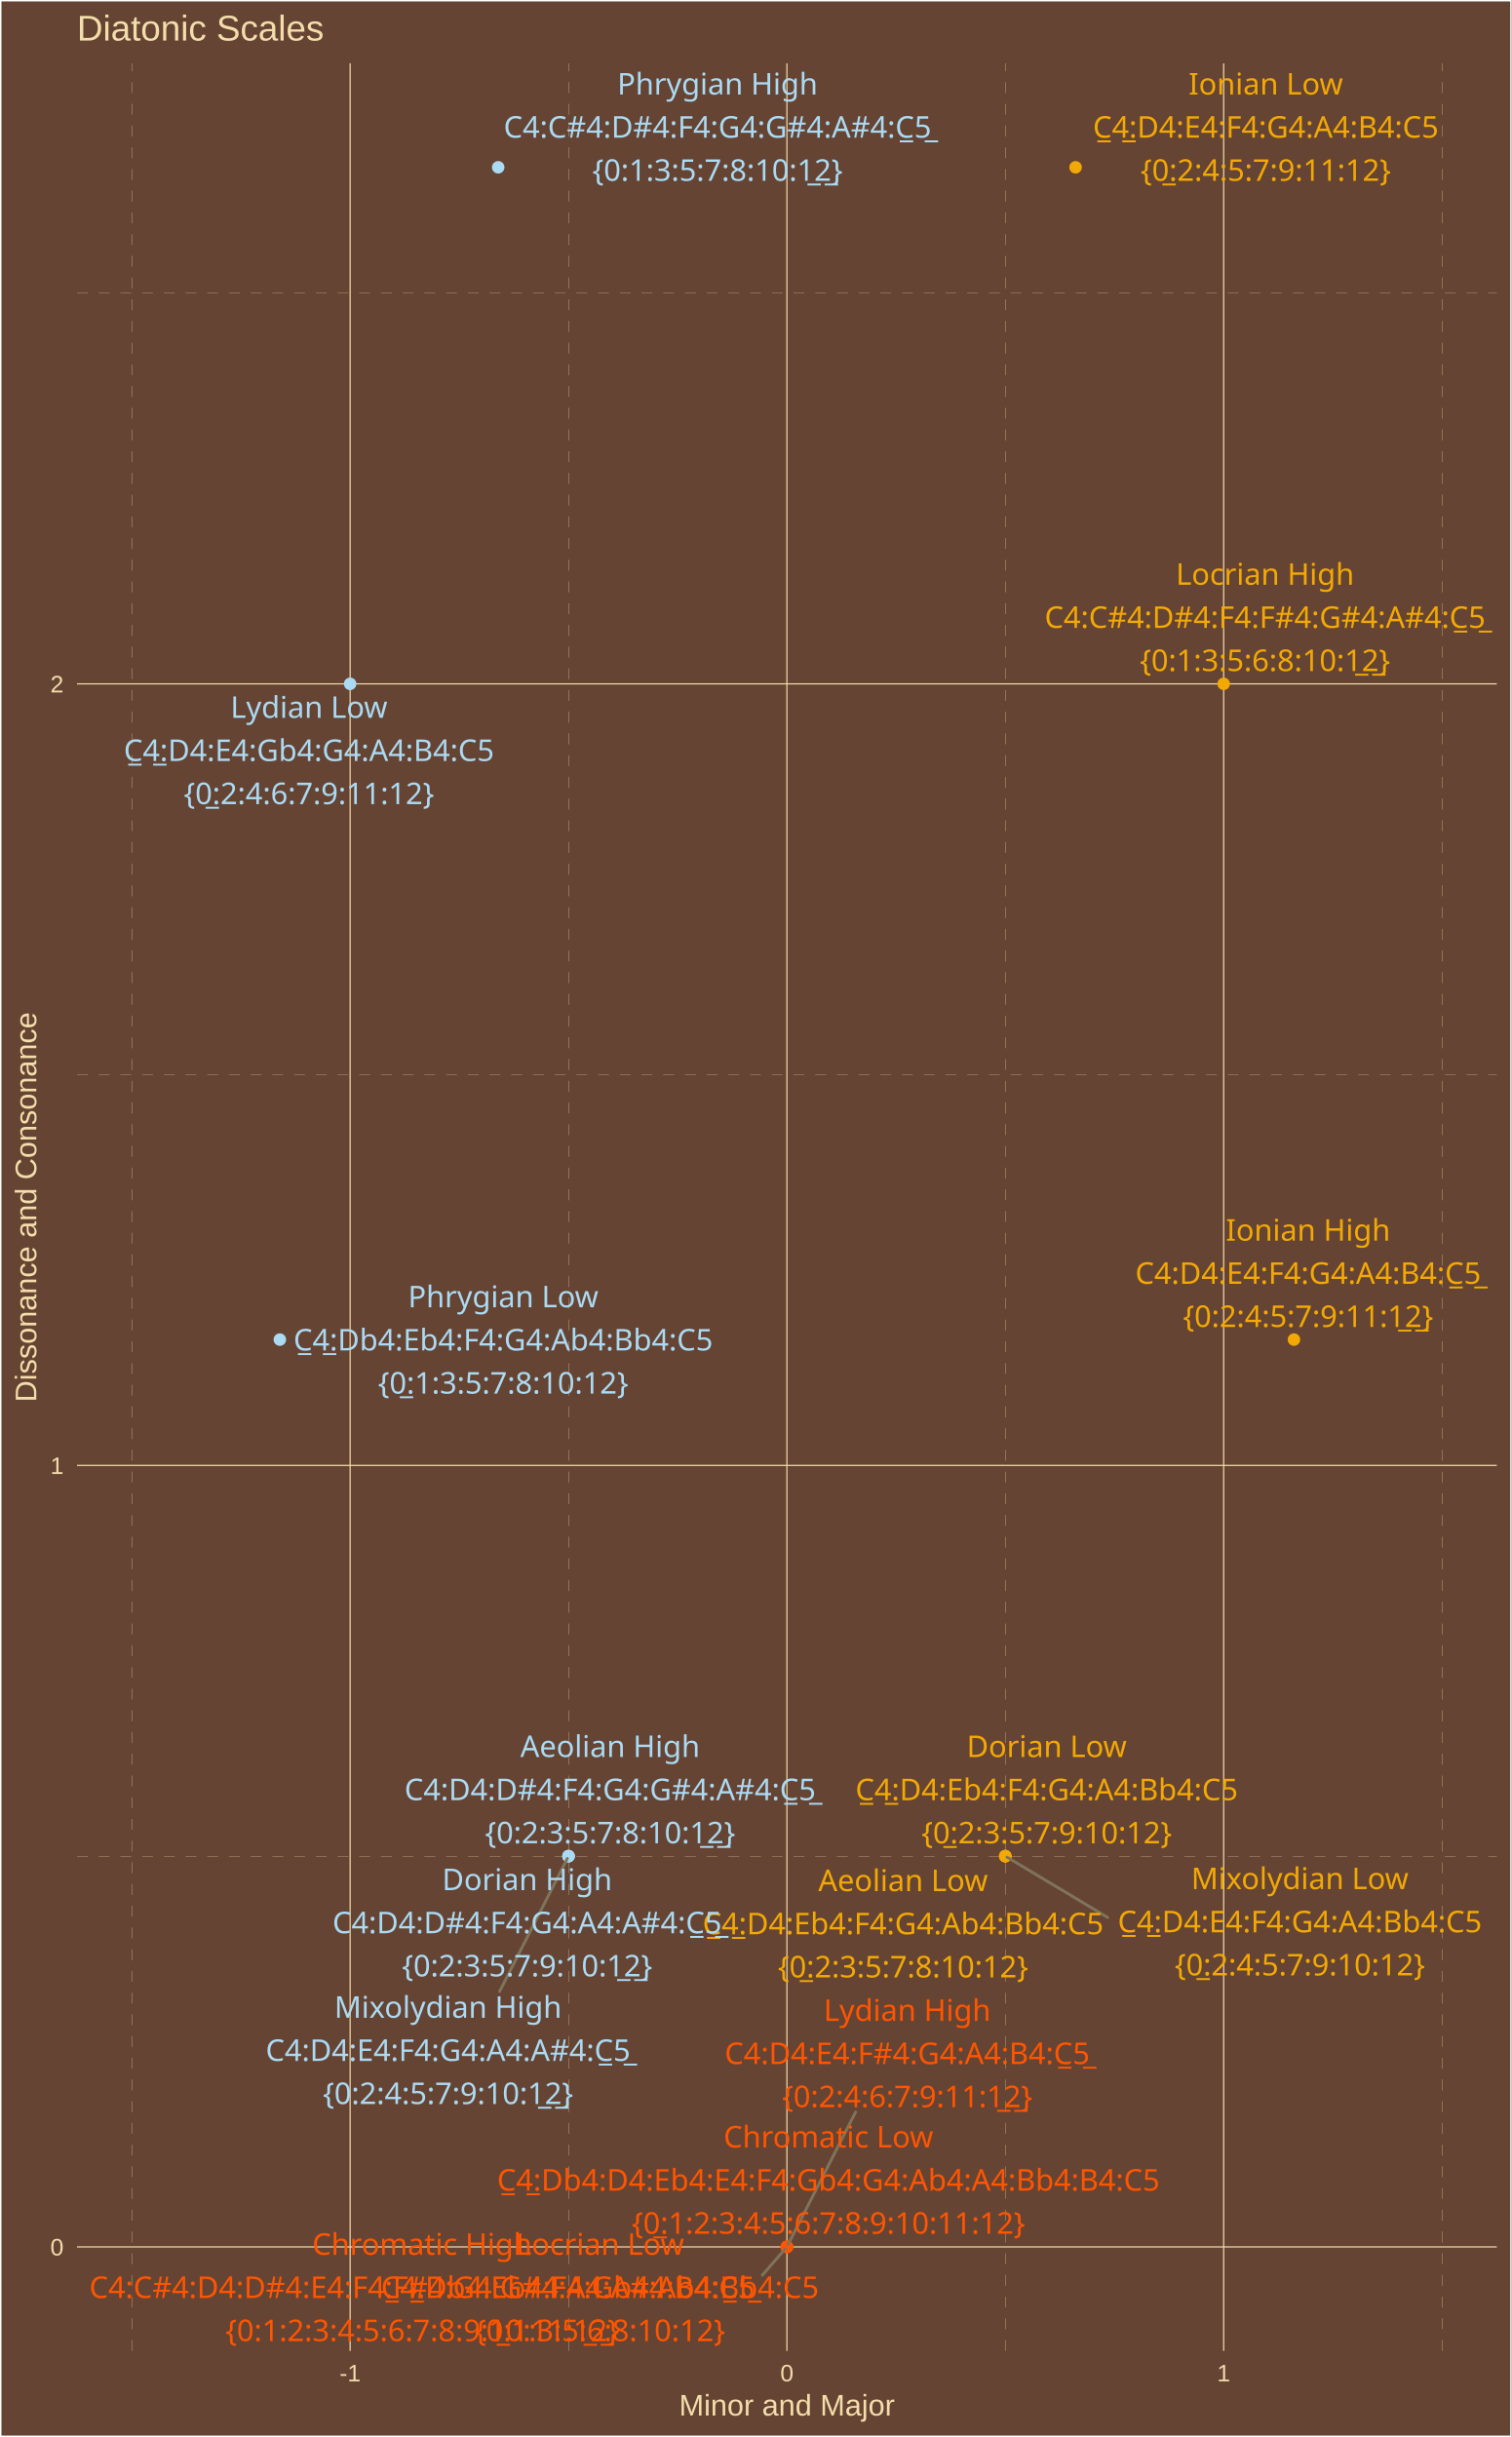
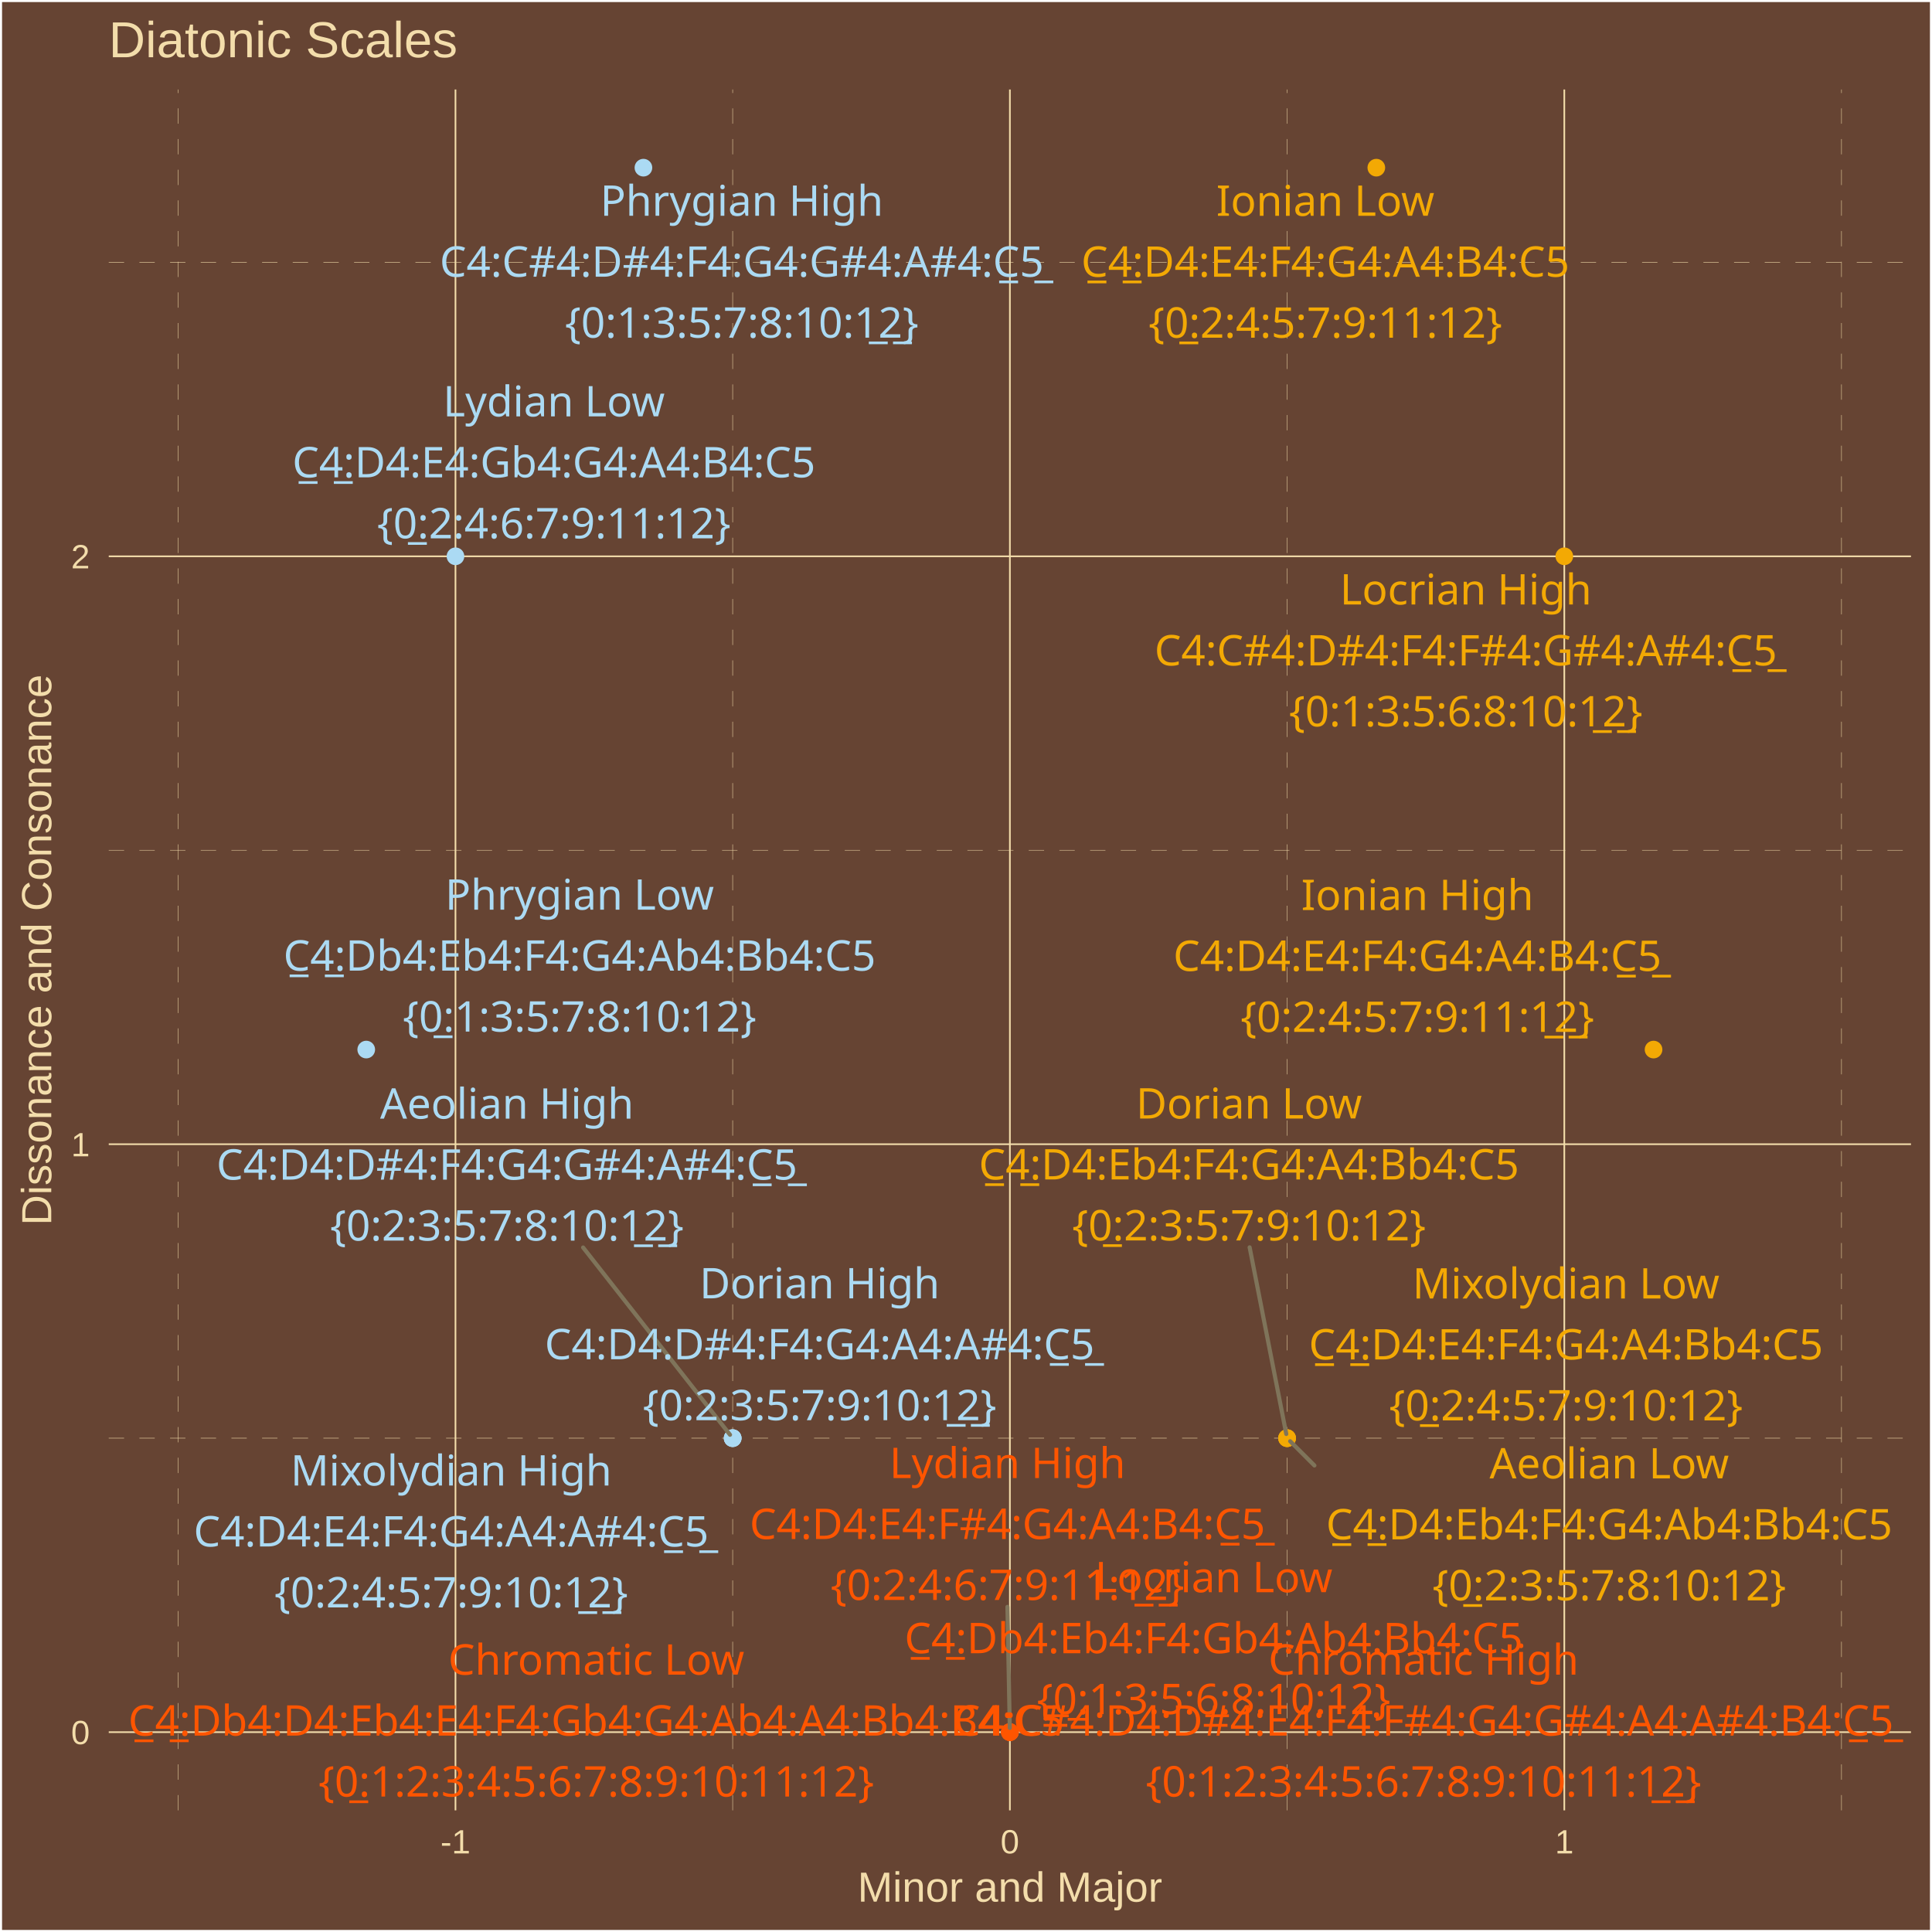
- <svg xmlns="http://www.w3.org/2000/svg" class="svglite" width="557.00pt" height="898.00pt" viewBox="0 0 557.00 898.00">
+ <svg xmlns="http://www.w3.org/2000/svg" class="svglite" width="504.00pt" height="504.00pt" viewBox="0 0 504.00 504.00">
  <defs>
    <style type="text/css">
    .svglite line, .svglite polyline, .svglite polygon, .svglite path, .svglite rect, .svglite circle {
      fill: none;
      stroke: #000000;
      stroke-linecap: round;
      stroke-linejoin: round;
      stroke-miterlimit: 10.00;
    }
    .svglite text {
      white-space: pre;
    }
  </style>
  </defs>
  <rect width="100%" height="100%" style="stroke: none; fill: #664433;" />
  <defs>
-     <clipPath id="cpMC4wMHw1NTcuMDB8MC4wMHw4OTguMDA=">
-       <rect x="0.00" y="0.00" width="557.00" height="898.00" />
+     <clipPath id="cpMC4wMHw1MDQuMDB8MC4wMHw1MDQuMDA=">
+       <rect x="0.00" y="0.00" width="504.00" height="504.00" />
    </clipPath>
  </defs>
-   <g clip-path="url(#cpMC4wMHw1NTcuMDB8MC4wMHw4OTguMDA=)">
-     <rect x="0.00" y="0.00" width="557.00" height="898.00" style="stroke-width: 1.07; stroke: #FFFFFF; fill: #664433;" />
+   <g clip-path="url(#cpMC4wMHw1MDQuMDB8MC4wMHw1MDQuMDA=)">
+     <rect x="0.00" y="-0" width="504.00" height="504.00" style="stroke-width: 1.07; stroke: #FFFFFF; fill: #664433;" />
  </g>
  <defs>
-     <clipPath id="cpMjguMzd8NTUxLjUyfDIzLjM0fDg2Ni4yNw==">
-       <rect x="28.37" y="23.34" width="523.15" height="842.93" />
+     <clipPath id="cpMjguMzd8NDk4LjUyfDIzLjM0fDQ3Mi4yNw==">
+       <rect x="28.37" y="23.34" width="470.15" height="448.93" />
    </clipPath>
  </defs>
-   <g clip-path="url(#cpMjguMzd8NTUxLjUyfDIzLjM0fDg2Ni4yNw==)">
-     <rect x="28.37" y="23.34" width="523.15" height="842.93" style="stroke-width: 1.07; stroke: none; fill: #664433;" />
-     <polyline points="28.37,683.96 551.52,683.96 " style="stroke-width: 0.11; stroke: #F3DDAB; stroke-dasharray: 4.00,4.00; stroke-linecap: butt;" />
-     <polyline points="28.37,395.98 551.52,395.98 " style="stroke-width: 0.11; stroke: #F3DDAB; stroke-dasharray: 4.00,4.00; stroke-linecap: butt;" />
-     <polyline points="28.37,108.00 551.52,108.00 " style="stroke-width: 0.11; stroke: #F3DDAB; stroke-dasharray: 4.00,4.00; stroke-linecap: butt;" />
-     <polyline points="48.54,866.27 48.54,23.34 " style="stroke-width: 0.11; stroke: #F3DDAB; stroke-dasharray: 4.00,4.00; stroke-linecap: butt;" />
-     <polyline points="209.48,866.27 209.48,23.34 " style="stroke-width: 0.11; stroke: #F3DDAB; stroke-dasharray: 4.00,4.00; stroke-linecap: butt;" />
-     <polyline points="370.41,866.27 370.41,23.34 " style="stroke-width: 0.11; stroke: #F3DDAB; stroke-dasharray: 4.00,4.00; stroke-linecap: butt;" />
-     <polyline points="531.35,866.27 531.35,23.34 " style="stroke-width: 0.11; stroke: #F3DDAB; stroke-dasharray: 4.00,4.00; stroke-linecap: butt;" />
-     <polyline points="28.37,827.95 551.52,827.95 " style="stroke-width: 0.43; stroke: #F3DDAB; stroke-linecap: butt;" />
-     <polyline points="28.37,539.97 551.52,539.97 " style="stroke-width: 0.43; stroke: #F3DDAB; stroke-linecap: butt;" />
-     <polyline points="28.37,251.99 551.52,251.99 " style="stroke-width: 0.43; stroke: #F3DDAB; stroke-linecap: butt;" />
-     <polyline points="129.01,866.27 129.01,23.34 " style="stroke-width: 0.43; stroke: #F3DDAB; stroke-linecap: butt;" />
-     <polyline points="289.95,866.27 289.95,23.34 " style="stroke-width: 0.43; stroke: #F3DDAB; stroke-linecap: butt;" />
-     <polyline points="450.88,866.27 450.88,23.34 " style="stroke-width: 0.43; stroke: #F3DDAB; stroke-linecap: butt;" />
-     <circle cx="396.32" cy="61.65" r="1.95" style="stroke-width: 0.71; stroke: #F3A904; fill: #F3A904;" />
-     <circle cx="476.78" cy="493.62" r="1.95" style="stroke-width: 0.71; stroke: #F3A904; fill: #F3A904;" />
-     <circle cx="103.11" cy="493.62" r="1.95" style="stroke-width: 0.71; stroke: #ABDAF3; fill: #ABDAF3;" />
-     <circle cx="183.57" cy="61.65" r="1.95" style="stroke-width: 0.71; stroke: #ABDAF3; fill: #ABDAF3;" />
-     <circle cx="370.41" cy="683.96" r="1.95" style="stroke-width: 0.71; stroke: #F3A904; fill: #F3A904;" />
-     <circle cx="209.48" cy="683.96" r="1.95" style="stroke-width: 0.71; stroke: #ABDAF3; fill: #ABDAF3;" />
-     <circle cx="370.41" cy="683.96" r="1.95" style="stroke-width: 0.71; stroke: #F3A904; fill: #F3A904;" />
-     <circle cx="209.48" cy="683.96" r="1.95" style="stroke-width: 0.71; stroke: #ABDAF3; fill: #ABDAF3;" />
-     <circle cx="370.41" cy="683.96" r="1.95" style="stroke-width: 0.71; stroke: #F3A904; fill: #F3A904;" />
-     <circle cx="209.48" cy="683.96" r="1.95" style="stroke-width: 0.71; stroke: #ABDAF3; fill: #ABDAF3;" />
-     <circle cx="129.01" cy="251.99" r="1.95" style="stroke-width: 0.71; stroke: #ABDAF3; fill: #ABDAF3;" />
-     <circle cx="289.95" cy="827.95" r="1.95" style="stroke-width: 0.71; stroke: #FF5500; fill: #FF5500;" />
-     <circle cx="289.95" cy="827.95" r="1.95" style="stroke-width: 0.71; stroke: #FF5500; fill: #FF5500;" />
-     <circle cx="450.88" cy="251.99" r="1.95" style="stroke-width: 0.71; stroke: #F3A904; fill: #F3A904;" />
-     <circle cx="289.95" cy="827.95" r="1.95" style="stroke-width: 0.71; stroke: #FF5500; fill: #FF5500;" />
-     <circle cx="289.95" cy="827.95" r="1.95" style="stroke-width: 0.71; stroke: #FF5500; fill: #FF5500;" />
-     <line x1="408.15" y1="706.56" x2="371.06" y2="684.35" style="stroke-width: 1.07; stroke: #7F745A;" />
-     <line x1="184.09" y1="733.82" x2="209.04" y2="684.82" style="stroke-width: 1.07; stroke: #7F745A;" />
-     <line x1="315.26" y1="778.26" x2="290.38" y2="827.09" style="stroke-width: 1.07; stroke: #7F745A;" />
-     <line x1="280.89" y1="838.37" x2="289.39" y2="828.59" style="stroke-width: 1.07; stroke: #7F745A;" />
-     <text x="466.39" y="34.83" text-anchor="middle" style="font-size: 11.04px;fill: #F3A904; font-family: &quot;Arial Unicode MS&quot;;" textLength="53.35px" lengthAdjust="spacingAndGlyphs">Ionian Low</text>
-     <text x="466.39" y="50.73" text-anchor="middle" style="font-size: 11.04px;fill: #F3A904; font-family: &quot;Arial Unicode MS&quot;;" textLength="131.83px" lengthAdjust="spacingAndGlyphs">C̲4̲:D4:E4:F4:G4:A4:B4:C5</text>
-     <text x="466.39" y="66.63" text-anchor="middle" style="font-size: 11.04px;fill: #F3A904; font-family: &quot;Arial Unicode MS&quot;;" textLength="90.19px" lengthAdjust="spacingAndGlyphs">{0̲:2:4:5:7:9:11:12}</text>
-     <text x="481.99" y="457.17" text-anchor="middle" style="font-size: 11.04px;fill: #F3A904; font-family: &quot;Arial Unicode MS&quot;;" textLength="55.80px" lengthAdjust="spacingAndGlyphs">Ionian High</text>
-     <text x="481.99" y="473.07" text-anchor="middle" style="font-size: 11.04px;fill: #F3A904; font-family: &quot;Arial Unicode MS&quot;;" textLength="131.83px" lengthAdjust="spacingAndGlyphs">C4:D4:E4:F4:G4:A4:B4:C̲5̲</text>
-     <text x="481.99" y="488.96" text-anchor="middle" style="font-size: 11.04px;fill: #F3A904; font-family: &quot;Arial Unicode MS&quot;;" textLength="90.19px" lengthAdjust="spacingAndGlyphs">{0:2:4:5:7:9:11:1̲2̲}</text>
-     <text x="185.41" y="481.72" text-anchor="middle" style="font-size: 11.04px;fill: #ABDAF3; font-family: &quot;Arial Unicode MS&quot;;" textLength="66.83px" lengthAdjust="spacingAndGlyphs">Phrygian Low</text>
-     <text x="185.41" y="497.62" text-anchor="middle" style="font-size: 11.04px;fill: #ABDAF3; font-family: &quot;Arial Unicode MS&quot;;" textLength="156.37px" lengthAdjust="spacingAndGlyphs">C̲4̲:Db4:Eb4:F4:G4:Ab4:Bb4:C5</text>
-     <text x="185.41" y="513.52" text-anchor="middle" style="font-size: 11.04px;fill: #ABDAF3; font-family: &quot;Arial Unicode MS&quot;;" textLength="90.19px" lengthAdjust="spacingAndGlyphs">{0̲:1:3:5:7:8:10:12}</text>
-     <text x="264.38" y="34.83" text-anchor="middle" style="font-size: 11.04px;fill: #ABDAF3; font-family: &quot;Arial Unicode MS&quot;;" textLength="69.28px" lengthAdjust="spacingAndGlyphs">Phrygian High</text>
-     <text x="264.38" y="50.73" text-anchor="middle" style="font-size: 11.04px;fill: #ABDAF3; font-family: &quot;Arial Unicode MS&quot;;" textLength="158.20px" lengthAdjust="spacingAndGlyphs">C4:C#4:D#4:F4:G4:G#4:A#4:C̲5̲</text>
-     <text x="264.38" y="66.63" text-anchor="middle" style="font-size: 11.04px;fill: #ABDAF3; font-family: &quot;Arial Unicode MS&quot;;" textLength="90.19px" lengthAdjust="spacingAndGlyphs">{0:1:3:5:7:8:10:1̲2̲}</text>
-     <text x="478.94" y="696.12" text-anchor="middle" style="font-size: 11.04px;fill: #F3A904; font-family: &quot;Arial Unicode MS&quot;;" textLength="75.40px" lengthAdjust="spacingAndGlyphs">Mixolydian Low</text>
-     <text x="478.94" y="712.02" text-anchor="middle" style="font-size: 11.04px;fill: #F3A904; font-family: &quot;Arial Unicode MS&quot;;" textLength="137.97px" lengthAdjust="spacingAndGlyphs">C̲4̲:D4:E4:F4:G4:A4:Bb4:C5</text>
-     <text x="478.94" y="727.91" text-anchor="middle" style="font-size: 11.04px;fill: #F3A904; font-family: &quot;Arial Unicode MS&quot;;" textLength="90.19px" lengthAdjust="spacingAndGlyphs">{0̲:2:4:5:7:9:10:12}</text>
-     <text x="165.08" y="743.52" text-anchor="middle" style="font-size: 11.04px;fill: #ABDAF3; font-family: &quot;Arial Unicode MS&quot;;" textLength="77.85px" lengthAdjust="spacingAndGlyphs">Mixolydian High</text>
-     <text x="165.08" y="759.42" text-anchor="middle" style="font-size: 11.04px;fill: #ABDAF3; font-family: &quot;Arial Unicode MS&quot;;" textLength="137.97px" lengthAdjust="spacingAndGlyphs">C4:D4:E4:F4:G4:A4:A#4:C̲5̲</text>
-     <text x="165.08" y="775.31" text-anchor="middle" style="font-size: 11.04px;fill: #ABDAF3; font-family: &quot;Arial Unicode MS&quot;;" textLength="90.19px" lengthAdjust="spacingAndGlyphs">{0:2:4:5:7:9:10:1̲2̲}</text>
-     <text x="332.75" y="696.85" text-anchor="middle" style="font-size: 11.04px;fill: #F3A904; font-family: &quot;Arial Unicode MS&quot;;" textLength="60.09px" lengthAdjust="spacingAndGlyphs">Aeolian Low</text>
-     <text x="332.75" y="712.75" text-anchor="middle" style="font-size: 11.04px;fill: #F3A904; font-family: &quot;Arial Unicode MS&quot;;" textLength="150.24px" lengthAdjust="spacingAndGlyphs">C̲4̲:D4:Eb4:F4:G4:Ab4:Bb4:C5</text>
-     <text x="332.75" y="728.65" text-anchor="middle" style="font-size: 11.04px;fill: #F3A904; font-family: &quot;Arial Unicode MS&quot;;" textLength="90.19px" lengthAdjust="spacingAndGlyphs">{0̲:2:3:5:7:8:10:12}</text>
-     <text x="224.81" y="647.43" text-anchor="middle" style="font-size: 11.04px;fill: #ABDAF3; font-family: &quot;Arial Unicode MS&quot;;" textLength="62.54px" lengthAdjust="spacingAndGlyphs">Aeolian High</text>
-     <text x="224.81" y="663.33" text-anchor="middle" style="font-size: 11.04px;fill: #ABDAF3; font-family: &quot;Arial Unicode MS&quot;;" textLength="152.06px" lengthAdjust="spacingAndGlyphs">C4:D4:D#4:F4:G4:G#4:A#4:C̲5̲</text>
-     <text x="224.81" y="679.23" text-anchor="middle" style="font-size: 11.04px;fill: #ABDAF3; font-family: &quot;Arial Unicode MS&quot;;" textLength="90.19px" lengthAdjust="spacingAndGlyphs">{0:2:3:5:7:8:10:1̲2̲}</text>
-     <text x="385.67" y="647.45" text-anchor="middle" style="font-size: 11.04px;fill: #F3A904; font-family: &quot;Arial Unicode MS&quot;;" textLength="55.79px" lengthAdjust="spacingAndGlyphs">Dorian Low</text>
-     <text x="385.67" y="663.35" text-anchor="middle" style="font-size: 11.04px;fill: #F3A904; font-family: &quot;Arial Unicode MS&quot;;" textLength="144.10px" lengthAdjust="spacingAndGlyphs">C̲4̲:D4:Eb4:F4:G4:A4:Bb4:C5</text>
-     <text x="385.67" y="679.25" text-anchor="middle" style="font-size: 11.04px;fill: #F3A904; font-family: &quot;Arial Unicode MS&quot;;" textLength="90.19px" lengthAdjust="spacingAndGlyphs">{0̲:2:3:5:7:9:10:12}</text>
-     <text x="194.23" y="696.48" text-anchor="middle" style="font-size: 11.04px;fill: #ABDAF3; font-family: &quot;Arial Unicode MS&quot;;" textLength="58.23px" lengthAdjust="spacingAndGlyphs">Dorian High</text>
-     <text x="194.23" y="712.38" text-anchor="middle" style="font-size: 11.04px;fill: #ABDAF3; font-family: &quot;Arial Unicode MS&quot;;" textLength="144.71px" lengthAdjust="spacingAndGlyphs">C4:D4:D#4:F4:G4:A4:A#4:C̲5̲</text>
-     <text x="194.23" y="728.27" text-anchor="middle" style="font-size: 11.04px;fill: #ABDAF3; font-family: &quot;Arial Unicode MS&quot;;" textLength="90.19px" lengthAdjust="spacingAndGlyphs">{0:2:3:5:7:9:10:1̲2̲}</text>
-     <text x="113.84" y="264.52" text-anchor="middle" style="font-size: 11.04px;fill: #ABDAF3; font-family: &quot;Arial Unicode MS&quot;;" textLength="55.80px" lengthAdjust="spacingAndGlyphs">Lydian Low</text>
-     <text x="113.84" y="280.41" text-anchor="middle" style="font-size: 11.04px;fill: #ABDAF3; font-family: &quot;Arial Unicode MS&quot;;" textLength="139.81px" lengthAdjust="spacingAndGlyphs">C̲4̲:D4:E4:Gb4:G4:A4:B4:C5</text>
-     <text x="113.84" y="296.31" text-anchor="middle" style="font-size: 11.04px;fill: #ABDAF3; font-family: &quot;Arial Unicode MS&quot;;" textLength="90.19px" lengthAdjust="spacingAndGlyphs">{0̲:2:4:6:7:9:11:12}</text>
-     <text x="334.27" y="744.67" text-anchor="middle" style="font-size: 11.04px;fill: #FF5500; font-family: &quot;Arial Unicode MS&quot;;" textLength="58.25px" lengthAdjust="spacingAndGlyphs">Lydian High</text>
-     <text x="334.27" y="760.57" text-anchor="middle" style="font-size: 11.04px;fill: #FF5500; font-family: &quot;Arial Unicode MS&quot;;" textLength="137.97px" lengthAdjust="spacingAndGlyphs">C4:D4:E4:F#4:G4:A4:B4:C̲5̲</text>
-     <text x="334.27" y="776.46" text-anchor="middle" style="font-size: 11.04px;fill: #FF5500; font-family: &quot;Arial Unicode MS&quot;;" textLength="90.19px" lengthAdjust="spacingAndGlyphs">{0:2:4:6:7:9:11:1̲2̲}</text>
-     <text x="221.07" y="830.87" text-anchor="middle" style="font-size: 11.04px;fill: #FF5500; font-family: &quot;Arial Unicode MS&quot;;" textLength="59.47px" lengthAdjust="spacingAndGlyphs">Locrian Low</text>
-     <text x="221.07" y="846.77" text-anchor="middle" style="font-size: 11.04px;fill: #FF5500; font-family: &quot;Arial Unicode MS&quot;;" textLength="162.50px" lengthAdjust="spacingAndGlyphs">C̲4̲:Db4:Eb4:F4:Gb4:Ab4:Bb4:C5</text>
-     <text x="221.07" y="862.67" text-anchor="middle" style="font-size: 11.04px;fill: #FF5500; font-family: &quot;Arial Unicode MS&quot;;" textLength="90.19px" lengthAdjust="spacingAndGlyphs">{0̲:1:3:5:6:8:10:12}</text>
-     <text x="466.12" y="215.48" text-anchor="middle" style="font-size: 11.04px;fill: #F3A904; font-family: &quot;Arial Unicode MS&quot;;" textLength="61.92px" lengthAdjust="spacingAndGlyphs">Locrian High</text>
-     <text x="466.12" y="231.37" text-anchor="middle" style="font-size: 11.04px;fill: #F3A904; font-family: &quot;Arial Unicode MS&quot;;" textLength="162.49px" lengthAdjust="spacingAndGlyphs">C4:C#4:D#4:F4:F#4:G#4:A#4:C̲5̲</text>
-     <text x="466.12" y="247.27" text-anchor="middle" style="font-size: 11.04px;fill: #F3A904; font-family: &quot;Arial Unicode MS&quot;;" textLength="90.19px" lengthAdjust="spacingAndGlyphs">{0:1:3:5:6:8:10:1̲2̲}</text>
-     <text x="305.24" y="791.31" text-anchor="middle" style="font-size: 11.04px;fill: #FF5500; font-family: &quot;Arial Unicode MS&quot;;" textLength="73.56px" lengthAdjust="spacingAndGlyphs">Chromatic Low</text>
-     <text x="305.24" y="807.21" text-anchor="middle" style="font-size: 11.04px;fill: #FF5500; font-family: &quot;Arial Unicode MS&quot;;" textLength="247.13px" lengthAdjust="spacingAndGlyphs">C̲4̲:Db4:D4:Eb4:E4:F4:Gb4:G4:Ab4:A4:Bb4:B4:C5</text>
-     <text x="305.24" y="823.10" text-anchor="middle" style="font-size: 11.04px;fill: #FF5500; font-family: &quot;Arial Unicode MS&quot;;" textLength="142.33px" lengthAdjust="spacingAndGlyphs">{0̲:1:2:3:4:5:6:7:8:9:10:11:12}</text>
-     <text x="155.53" y="830.87" text-anchor="middle" style="font-size: 11.04px;fill: #FF5500; font-family: &quot;Arial Unicode MS&quot;;" textLength="76.00px" lengthAdjust="spacingAndGlyphs">Chromatic High</text>
-     <text x="155.53" y="846.77" text-anchor="middle" style="font-size: 11.04px;fill: #FF5500; font-family: &quot;Arial Unicode MS&quot;;" textLength="247.12px" lengthAdjust="spacingAndGlyphs">C4:C#4:D4:D#4:E4:F4:F#4:G4:G#4:A4:A#4:B4:C̲5̲</text>
-     <text x="155.53" y="862.67" text-anchor="middle" style="font-size: 11.04px;fill: #FF5500; font-family: &quot;Arial Unicode MS&quot;;" textLength="142.33px" lengthAdjust="spacingAndGlyphs">{0:1:2:3:4:5:6:7:8:9:10:11:1̲2̲}</text>
+   <g clip-path="url(#cpMjguMzd8NDk4LjUyfDIzLjM0fDQ3Mi4yNw==)">
+     <rect x="28.37" y="23.34" width="470.15" height="448.93" style="stroke-width: 1.07; stroke: none; fill: #664433;" />
+     <polyline points="28.37,375.17 498.52,375.17 " style="stroke-width: 0.11; stroke: #F3DDAB; stroke-dasharray: 4.00,4.00; stroke-linecap: butt;" />
+     <polyline points="28.37,221.80 498.52,221.80 " style="stroke-width: 0.11; stroke: #F3DDAB; stroke-dasharray: 4.00,4.00; stroke-linecap: butt;" />
+     <polyline points="28.37,68.43 498.52,68.43 " style="stroke-width: 0.11; stroke: #F3DDAB; stroke-dasharray: 4.00,4.00; stroke-linecap: butt;" />
+     <polyline points="46.50,472.27 46.50,23.34 " style="stroke-width: 0.11; stroke: #F3DDAB; stroke-dasharray: 4.00,4.00; stroke-linecap: butt;" />
+     <polyline points="191.13,472.27 191.13,23.34 " style="stroke-width: 0.11; stroke: #F3DDAB; stroke-dasharray: 4.00,4.00; stroke-linecap: butt;" />
+     <polyline points="335.76,472.27 335.76,23.34 " style="stroke-width: 0.11; stroke: #F3DDAB; stroke-dasharray: 4.00,4.00; stroke-linecap: butt;" />
+     <polyline points="480.39,472.27 480.39,23.34 " style="stroke-width: 0.11; stroke: #F3DDAB; stroke-dasharray: 4.00,4.00; stroke-linecap: butt;" />
+     <polyline points="28.37,451.86 498.52,451.86 " style="stroke-width: 0.43; stroke: #F3DDAB; stroke-linecap: butt;" />
+     <polyline points="28.37,298.49 498.52,298.49 " style="stroke-width: 0.43; stroke: #F3DDAB; stroke-linecap: butt;" />
+     <polyline points="28.37,145.12 498.52,145.12 " style="stroke-width: 0.43; stroke: #F3DDAB; stroke-linecap: butt;" />
+     <polyline points="118.82,472.27 118.82,23.34 " style="stroke-width: 0.43; stroke: #F3DDAB; stroke-linecap: butt;" />
+     <polyline points="263.45,472.27 263.45,23.34 " style="stroke-width: 0.43; stroke: #F3DDAB; stroke-linecap: butt;" />
+     <polyline points="408.08,472.27 408.08,23.34 " style="stroke-width: 0.43; stroke: #F3DDAB; stroke-linecap: butt;" />
+     <circle cx="359.04" cy="43.74" r="1.95" style="stroke-width: 0.71; stroke: #F3A904; fill: #F3A904;" />
+     <circle cx="431.36" cy="273.80" r="1.95" style="stroke-width: 0.71; stroke: #F3A904; fill: #F3A904;" />
+     <circle cx="95.54" cy="273.80" r="1.95" style="stroke-width: 0.71; stroke: #ABDAF3; fill: #ABDAF3;" />
+     <circle cx="167.85" cy="43.74" r="1.95" style="stroke-width: 0.71; stroke: #ABDAF3; fill: #ABDAF3;" />
+     <circle cx="335.76" cy="375.17" r="1.95" style="stroke-width: 0.71; stroke: #F3A904; fill: #F3A904;" />
+     <circle cx="191.13" cy="375.17" r="1.95" style="stroke-width: 0.71; stroke: #ABDAF3; fill: #ABDAF3;" />
+     <circle cx="335.76" cy="375.17" r="1.95" style="stroke-width: 0.71; stroke: #F3A904; fill: #F3A904;" />
+     <circle cx="191.13" cy="375.17" r="1.95" style="stroke-width: 0.71; stroke: #ABDAF3; fill: #ABDAF3;" />
+     <circle cx="335.76" cy="375.17" r="1.95" style="stroke-width: 0.71; stroke: #F3A904; fill: #F3A904;" />
+     <circle cx="191.13" cy="375.17" r="1.95" style="stroke-width: 0.71; stroke: #ABDAF3; fill: #ABDAF3;" />
+     <circle cx="118.82" cy="145.12" r="1.95" style="stroke-width: 0.71; stroke: #ABDAF3; fill: #ABDAF3;" />
+     <circle cx="263.45" cy="451.86" r="1.95" style="stroke-width: 0.71; stroke: #FF5500; fill: #FF5500;" />
+     <circle cx="263.45" cy="451.86" r="1.95" style="stroke-width: 0.71; stroke: #FF5500; fill: #FF5500;" />
+     <circle cx="408.08" cy="145.12" r="1.95" style="stroke-width: 0.71; stroke: #F3A904; fill: #F3A904;" />
+     <circle cx="263.45" cy="451.86" r="1.95" style="stroke-width: 0.71; stroke: #FF5500; fill: #FF5500;" />
+     <circle cx="263.45" cy="451.86" r="1.95" style="stroke-width: 0.71; stroke: #FF5500; fill: #FF5500;" />
+     <line x1="342.89" y1="382.30" x2="336.56" y2="375.97" style="stroke-width: 1.07; stroke: #7F745A;" />
+     <line x1="152.11" y1="325.43" x2="190.44" y2="374.29" style="stroke-width: 1.07; stroke: #7F745A;" />
+     <line x1="325.99" y1="325.39" x2="335.55" y2="374.09" style="stroke-width: 1.07; stroke: #7F745A;" />
+     <line x1="262.81" y1="419.18" x2="263.42" y2="450.76" style="stroke-width: 1.07; stroke: #7F745A;" />
+     <text x="345.74" y="56.30" text-anchor="middle" style="font-size: 11.04px;fill: #F3A904; font-family: &quot;Arial Unicode MS&quot;;" textLength="53.35px" lengthAdjust="spacingAndGlyphs">Ionian Low</text>
+     <text x="345.74" y="72.20" text-anchor="middle" style="font-size: 11.04px;fill: #F3A904; font-family: &quot;Arial Unicode MS&quot;;" textLength="131.83px" lengthAdjust="spacingAndGlyphs">C̲4̲:D4:E4:F4:G4:A4:B4:C5</text>
+     <text x="345.74" y="88.10" text-anchor="middle" style="font-size: 11.04px;fill: #F3A904; font-family: &quot;Arial Unicode MS&quot;;" textLength="90.19px" lengthAdjust="spacingAndGlyphs">{0̲:2:4:5:7:9:11:12}</text>
+     <text x="369.75" y="237.40" text-anchor="middle" style="font-size: 11.04px;fill: #F3A904; font-family: &quot;Arial Unicode MS&quot;;" textLength="55.80px" lengthAdjust="spacingAndGlyphs">Ionian High</text>
+     <text x="369.75" y="253.29" text-anchor="middle" style="font-size: 11.04px;fill: #F3A904; font-family: &quot;Arial Unicode MS&quot;;" textLength="131.83px" lengthAdjust="spacingAndGlyphs">C4:D4:E4:F4:G4:A4:B4:C̲5̲</text>
+     <text x="369.75" y="269.19" text-anchor="middle" style="font-size: 11.04px;fill: #F3A904; font-family: &quot;Arial Unicode MS&quot;;" textLength="90.19px" lengthAdjust="spacingAndGlyphs">{0:2:4:5:7:9:11:1̲2̲}</text>
+     <text x="151.19" y="237.31" text-anchor="middle" style="font-size: 11.04px;fill: #ABDAF3; font-family: &quot;Arial Unicode MS&quot;;" textLength="66.83px" lengthAdjust="spacingAndGlyphs">Phrygian Low</text>
+     <text x="151.19" y="253.21" text-anchor="middle" style="font-size: 11.04px;fill: #ABDAF3; font-family: &quot;Arial Unicode MS&quot;;" textLength="156.37px" lengthAdjust="spacingAndGlyphs">C̲4̲:Db4:Eb4:F4:G4:Ab4:Bb4:C5</text>
+     <text x="151.19" y="269.11" text-anchor="middle" style="font-size: 11.04px;fill: #ABDAF3; font-family: &quot;Arial Unicode MS&quot;;" textLength="90.19px" lengthAdjust="spacingAndGlyphs">{0̲:1:3:5:7:8:10:12}</text>
+     <text x="193.50" y="56.29" text-anchor="middle" style="font-size: 11.04px;fill: #ABDAF3; font-family: &quot;Arial Unicode MS&quot;;" textLength="69.28px" lengthAdjust="spacingAndGlyphs">Phrygian High</text>
+     <text x="193.50" y="72.19" text-anchor="middle" style="font-size: 11.04px;fill: #ABDAF3; font-family: &quot;Arial Unicode MS&quot;;" textLength="158.20px" lengthAdjust="spacingAndGlyphs">C4:C#4:D#4:F4:G4:G#4:A#4:C̲5̲</text>
+     <text x="193.50" y="88.09" text-anchor="middle" style="font-size: 11.04px;fill: #ABDAF3; font-family: &quot;Arial Unicode MS&quot;;" textLength="90.19px" lengthAdjust="spacingAndGlyphs">{0:1:3:5:7:8:10:1̲2̲}</text>
+     <text x="408.51" y="338.74" text-anchor="middle" style="font-size: 11.04px;fill: #F3A904; font-family: &quot;Arial Unicode MS&quot;;" textLength="75.40px" lengthAdjust="spacingAndGlyphs">Mixolydian Low</text>
+     <text x="408.51" y="354.64" text-anchor="middle" style="font-size: 11.04px;fill: #F3A904; font-family: &quot;Arial Unicode MS&quot;;" textLength="137.97px" lengthAdjust="spacingAndGlyphs">C̲4̲:D4:E4:F4:G4:A4:Bb4:C5</text>
+     <text x="408.51" y="370.54" text-anchor="middle" style="font-size: 11.04px;fill: #F3A904; font-family: &quot;Arial Unicode MS&quot;;" textLength="90.19px" lengthAdjust="spacingAndGlyphs">{0̲:2:4:5:7:9:10:12}</text>
+     <text x="117.70" y="387.53" text-anchor="middle" style="font-size: 11.04px;fill: #ABDAF3; font-family: &quot;Arial Unicode MS&quot;;" textLength="77.85px" lengthAdjust="spacingAndGlyphs">Mixolydian High</text>
+     <text x="117.70" y="403.43" text-anchor="middle" style="font-size: 11.04px;fill: #ABDAF3; font-family: &quot;Arial Unicode MS&quot;;" textLength="137.97px" lengthAdjust="spacingAndGlyphs">C4:D4:E4:F4:G4:A4:A#4:C̲5̲</text>
+     <text x="117.70" y="419.33" text-anchor="middle" style="font-size: 11.04px;fill: #ABDAF3; font-family: &quot;Arial Unicode MS&quot;;" textLength="90.19px" lengthAdjust="spacingAndGlyphs">{0:2:4:5:7:9:10:1̲2̲}</text>
+     <text x="419.80" y="385.68" text-anchor="middle" style="font-size: 11.04px;fill: #F3A904; font-family: &quot;Arial Unicode MS&quot;;" textLength="60.09px" lengthAdjust="spacingAndGlyphs">Aeolian Low</text>
+     <text x="419.80" y="401.58" text-anchor="middle" style="font-size: 11.04px;fill: #F3A904; font-family: &quot;Arial Unicode MS&quot;;" textLength="150.24px" lengthAdjust="spacingAndGlyphs">C̲4̲:D4:Eb4:F4:G4:Ab4:Bb4:C5</text>
+     <text x="419.80" y="417.48" text-anchor="middle" style="font-size: 11.04px;fill: #F3A904; font-family: &quot;Arial Unicode MS&quot;;" textLength="90.19px" lengthAdjust="spacingAndGlyphs">{0̲:2:3:5:7:8:10:12}</text>
+     <text x="132.24" y="291.83" text-anchor="middle" style="font-size: 11.04px;fill: #ABDAF3; font-family: &quot;Arial Unicode MS&quot;;" textLength="62.54px" lengthAdjust="spacingAndGlyphs">Aeolian High</text>
+     <text x="132.24" y="307.73" text-anchor="middle" style="font-size: 11.04px;fill: #ABDAF3; font-family: &quot;Arial Unicode MS&quot;;" textLength="152.06px" lengthAdjust="spacingAndGlyphs">C4:D4:D#4:F4:G4:G#4:A#4:C̲5̲</text>
+     <text x="132.24" y="323.63" text-anchor="middle" style="font-size: 11.04px;fill: #ABDAF3; font-family: &quot;Arial Unicode MS&quot;;" textLength="90.19px" lengthAdjust="spacingAndGlyphs">{0:2:3:5:7:8:10:1̲2̲}</text>
+     <text x="325.82" y="291.79" text-anchor="middle" style="font-size: 11.04px;fill: #F3A904; font-family: &quot;Arial Unicode MS&quot;;" textLength="55.79px" lengthAdjust="spacingAndGlyphs">Dorian Low</text>
+     <text x="325.82" y="307.69" text-anchor="middle" style="font-size: 11.04px;fill: #F3A904; font-family: &quot;Arial Unicode MS&quot;;" textLength="144.10px" lengthAdjust="spacingAndGlyphs">C̲4̲:D4:Eb4:F4:G4:A4:Bb4:C5</text>
+     <text x="325.82" y="323.59" text-anchor="middle" style="font-size: 11.04px;fill: #F3A904; font-family: &quot;Arial Unicode MS&quot;;" textLength="90.19px" lengthAdjust="spacingAndGlyphs">{0̲:2:3:5:7:9:10:12}</text>
+     <text x="213.81" y="338.70" text-anchor="middle" style="font-size: 11.04px;fill: #ABDAF3; font-family: &quot;Arial Unicode MS&quot;;" textLength="58.23px" lengthAdjust="spacingAndGlyphs">Dorian High</text>
+     <text x="213.81" y="354.59" text-anchor="middle" style="font-size: 11.04px;fill: #ABDAF3; font-family: &quot;Arial Unicode MS&quot;;" textLength="144.71px" lengthAdjust="spacingAndGlyphs">C4:D4:D#4:F4:G4:A4:A#4:C̲5̲</text>
+     <text x="213.81" y="370.49" text-anchor="middle" style="font-size: 11.04px;fill: #ABDAF3; font-family: &quot;Arial Unicode MS&quot;;" textLength="90.19px" lengthAdjust="spacingAndGlyphs">{0:2:3:5:7:9:10:1̲2̲}</text>
+     <text x="144.50" y="108.63" text-anchor="middle" style="font-size: 11.04px;fill: #ABDAF3; font-family: &quot;Arial Unicode MS&quot;;" textLength="55.80px" lengthAdjust="spacingAndGlyphs">Lydian Low</text>
+     <text x="144.50" y="124.53" text-anchor="middle" style="font-size: 11.04px;fill: #ABDAF3; font-family: &quot;Arial Unicode MS&quot;;" textLength="139.81px" lengthAdjust="spacingAndGlyphs">C̲4̲:D4:E4:Gb4:G4:A4:B4:C5</text>
+     <text x="144.50" y="140.43" text-anchor="middle" style="font-size: 11.04px;fill: #ABDAF3; font-family: &quot;Arial Unicode MS&quot;;" textLength="90.19px" lengthAdjust="spacingAndGlyphs">{0̲:2:4:6:7:9:11:12}</text>
+     <text x="262.81" y="385.58" text-anchor="middle" style="font-size: 11.04px;fill: #FF5500; font-family: &quot;Arial Unicode MS&quot;;" textLength="58.25px" lengthAdjust="spacingAndGlyphs">Lydian High</text>
+     <text x="262.81" y="401.48" text-anchor="middle" style="font-size: 11.04px;fill: #FF5500; font-family: &quot;Arial Unicode MS&quot;;" textLength="137.97px" lengthAdjust="spacingAndGlyphs">C4:D4:E4:F#4:G4:A4:B4:C̲5̲</text>
+     <text x="262.81" y="417.38" text-anchor="middle" style="font-size: 11.04px;fill: #FF5500; font-family: &quot;Arial Unicode MS&quot;;" textLength="90.19px" lengthAdjust="spacingAndGlyphs">{0:2:4:6:7:9:11:1̲2̲}</text>
+     <text x="316.62" y="415.37" text-anchor="middle" style="font-size: 11.04px;fill: #FF5500; font-family: &quot;Arial Unicode MS&quot;;" textLength="59.47px" lengthAdjust="spacingAndGlyphs">Locrian Low</text>
+     <text x="316.62" y="431.27" text-anchor="middle" style="font-size: 11.04px;fill: #FF5500; font-family: &quot;Arial Unicode MS&quot;;" textLength="162.50px" lengthAdjust="spacingAndGlyphs">C̲4̲:Db4:Eb4:F4:Gb4:Ab4:Bb4:C5</text>
+     <text x="316.62" y="447.16" text-anchor="middle" style="font-size: 11.04px;fill: #FF5500; font-family: &quot;Arial Unicode MS&quot;;" textLength="90.19px" lengthAdjust="spacingAndGlyphs">{0̲:1:3:5:6:8:10:12}</text>
+     <text x="382.38" y="157.69" text-anchor="middle" style="font-size: 11.04px;fill: #F3A904; font-family: &quot;Arial Unicode MS&quot;;" textLength="61.92px" lengthAdjust="spacingAndGlyphs">Locrian High</text>
+     <text x="382.38" y="173.59" text-anchor="middle" style="font-size: 11.04px;fill: #F3A904; font-family: &quot;Arial Unicode MS&quot;;" textLength="162.49px" lengthAdjust="spacingAndGlyphs">C4:C#4:D#4:F4:F#4:G#4:A#4:C̲5̲</text>
+     <text x="382.38" y="189.49" text-anchor="middle" style="font-size: 11.04px;fill: #F3A904; font-family: &quot;Arial Unicode MS&quot;;" textLength="90.19px" lengthAdjust="spacingAndGlyphs">{0:1:3:5:6:8:10:1̲2̲}</text>
+     <text x="155.54" y="436.87" text-anchor="middle" style="font-size: 11.04px;fill: #FF5500; font-family: &quot;Arial Unicode MS&quot;;" textLength="73.56px" lengthAdjust="spacingAndGlyphs">Chromatic Low</text>
+     <text x="155.54" y="452.77" text-anchor="middle" style="font-size: 11.04px;fill: #FF5500; font-family: &quot;Arial Unicode MS&quot;;" textLength="247.13px" lengthAdjust="spacingAndGlyphs">C̲4̲:Db4:D4:Eb4:E4:F4:Gb4:G4:Ab4:A4:Bb4:B4:C5</text>
+     <text x="155.54" y="468.67" text-anchor="middle" style="font-size: 11.04px;fill: #FF5500; font-family: &quot;Arial Unicode MS&quot;;" textLength="142.33px" lengthAdjust="spacingAndGlyphs">{0̲:1:2:3:4:5:6:7:8:9:10:11:12}</text>
+     <text x="371.36" y="436.87" text-anchor="middle" style="font-size: 11.04px;fill: #FF5500; font-family: &quot;Arial Unicode MS&quot;;" textLength="76.00px" lengthAdjust="spacingAndGlyphs">Chromatic High</text>
+     <text x="371.36" y="452.77" text-anchor="middle" style="font-size: 11.04px;fill: #FF5500; font-family: &quot;Arial Unicode MS&quot;;" textLength="247.12px" lengthAdjust="spacingAndGlyphs">C4:C#4:D4:D#4:E4:F4:F#4:G4:G#4:A4:A#4:B4:C̲5̲</text>
+     <text x="371.36" y="468.67" text-anchor="middle" style="font-size: 11.04px;fill: #FF5500; font-family: &quot;Arial Unicode MS&quot;;" textLength="142.33px" lengthAdjust="spacingAndGlyphs">{0:1:2:3:4:5:6:7:8:9:10:11:1̲2̲}</text>
  </g>
-   <g clip-path="url(#cpMC4wMHw1NTcuMDB8MC4wMHw4OTguMDA=)">
-     <text x="23.44" y="831.10" text-anchor="end" style="font-size: 8.80px;fill: #F3DDAB; font-family: &quot;Arial&quot;;" textLength="4.90px" lengthAdjust="spacingAndGlyphs">0</text>
-     <text x="23.44" y="543.13" text-anchor="end" style="font-size: 8.80px;fill: #F3DDAB; font-family: &quot;Arial&quot;;" textLength="4.90px" lengthAdjust="spacingAndGlyphs">1</text>
-     <text x="23.44" y="255.15" text-anchor="end" style="font-size: 8.80px;fill: #F3DDAB; font-family: &quot;Arial&quot;;" textLength="4.90px" lengthAdjust="spacingAndGlyphs">2</text>
-     <text x="129.01" y="877.50" text-anchor="middle" style="font-size: 8.80px;fill: #F3DDAB; font-family: &quot;Arial&quot;;" textLength="7.83px" lengthAdjust="spacingAndGlyphs">-1</text>
-     <text x="289.95" y="877.50" text-anchor="middle" style="font-size: 8.80px;fill: #F3DDAB; font-family: &quot;Arial&quot;;" textLength="4.90px" lengthAdjust="spacingAndGlyphs">0</text>
-     <text x="450.88" y="877.50" text-anchor="middle" style="font-size: 8.80px;fill: #F3DDAB; font-family: &quot;Arial&quot;;" textLength="4.90px" lengthAdjust="spacingAndGlyphs">1</text>
-     <text x="289.95" y="890.09" text-anchor="middle" style="font-size: 11.00px;fill: #F3DDAB; font-family: &quot;Arial&quot;;" textLength="79.49px" lengthAdjust="spacingAndGlyphs">Minor and Major</text>
-     <text transform="translate(13.37,444.80) rotate(-90)" text-anchor="middle" style="font-size: 11.00px;fill: #F3DDAB; font-family: &quot;Arial&quot;;" textLength="143.73px" lengthAdjust="spacingAndGlyphs">Dissonance and Consonance</text>
+   <g clip-path="url(#cpMC4wMHw1MDQuMDB8MC4wMHw1MDQuMDA=)">
+     <text x="23.44" y="455.01" text-anchor="end" style="font-size: 8.80px;fill: #F3DDAB; font-family: &quot;Arial&quot;;" textLength="4.90px" lengthAdjust="spacingAndGlyphs">0</text>
+     <text x="23.44" y="301.64" text-anchor="end" style="font-size: 8.80px;fill: #F3DDAB; font-family: &quot;Arial&quot;;" textLength="4.90px" lengthAdjust="spacingAndGlyphs">1</text>
+     <text x="23.44" y="148.27" text-anchor="end" style="font-size: 8.80px;fill: #F3DDAB; font-family: &quot;Arial&quot;;" textLength="4.90px" lengthAdjust="spacingAndGlyphs">2</text>
+     <text x="118.82" y="483.50" text-anchor="middle" style="font-size: 8.80px;fill: #F3DDAB; font-family: &quot;Arial&quot;;" textLength="7.83px" lengthAdjust="spacingAndGlyphs">-1</text>
+     <text x="263.45" y="483.50" text-anchor="middle" style="font-size: 8.80px;fill: #F3DDAB; font-family: &quot;Arial&quot;;" textLength="4.90px" lengthAdjust="spacingAndGlyphs">0</text>
+     <text x="408.08" y="483.50" text-anchor="middle" style="font-size: 8.80px;fill: #F3DDAB; font-family: &quot;Arial&quot;;" textLength="4.90px" lengthAdjust="spacingAndGlyphs">1</text>
+     <text x="263.45" y="496.09" text-anchor="middle" style="font-size: 11.00px;fill: #F3DDAB; font-family: &quot;Arial&quot;;" textLength="79.49px" lengthAdjust="spacingAndGlyphs">Minor and Major</text>
+     <text transform="translate(13.37,247.80) rotate(-90)" text-anchor="middle" style="font-size: 11.00px;fill: #F3DDAB; font-family: &quot;Arial&quot;;" textLength="143.73px" lengthAdjust="spacingAndGlyphs">Dissonance and Consonance</text>
    <text x="28.37" y="14.94" style="font-size: 13.20px;fill: #F3DDAB; font-family: &quot;Arial&quot;;" textLength="90.91px" lengthAdjust="spacingAndGlyphs">Diatonic Scales</text>
  </g>
</svg>
